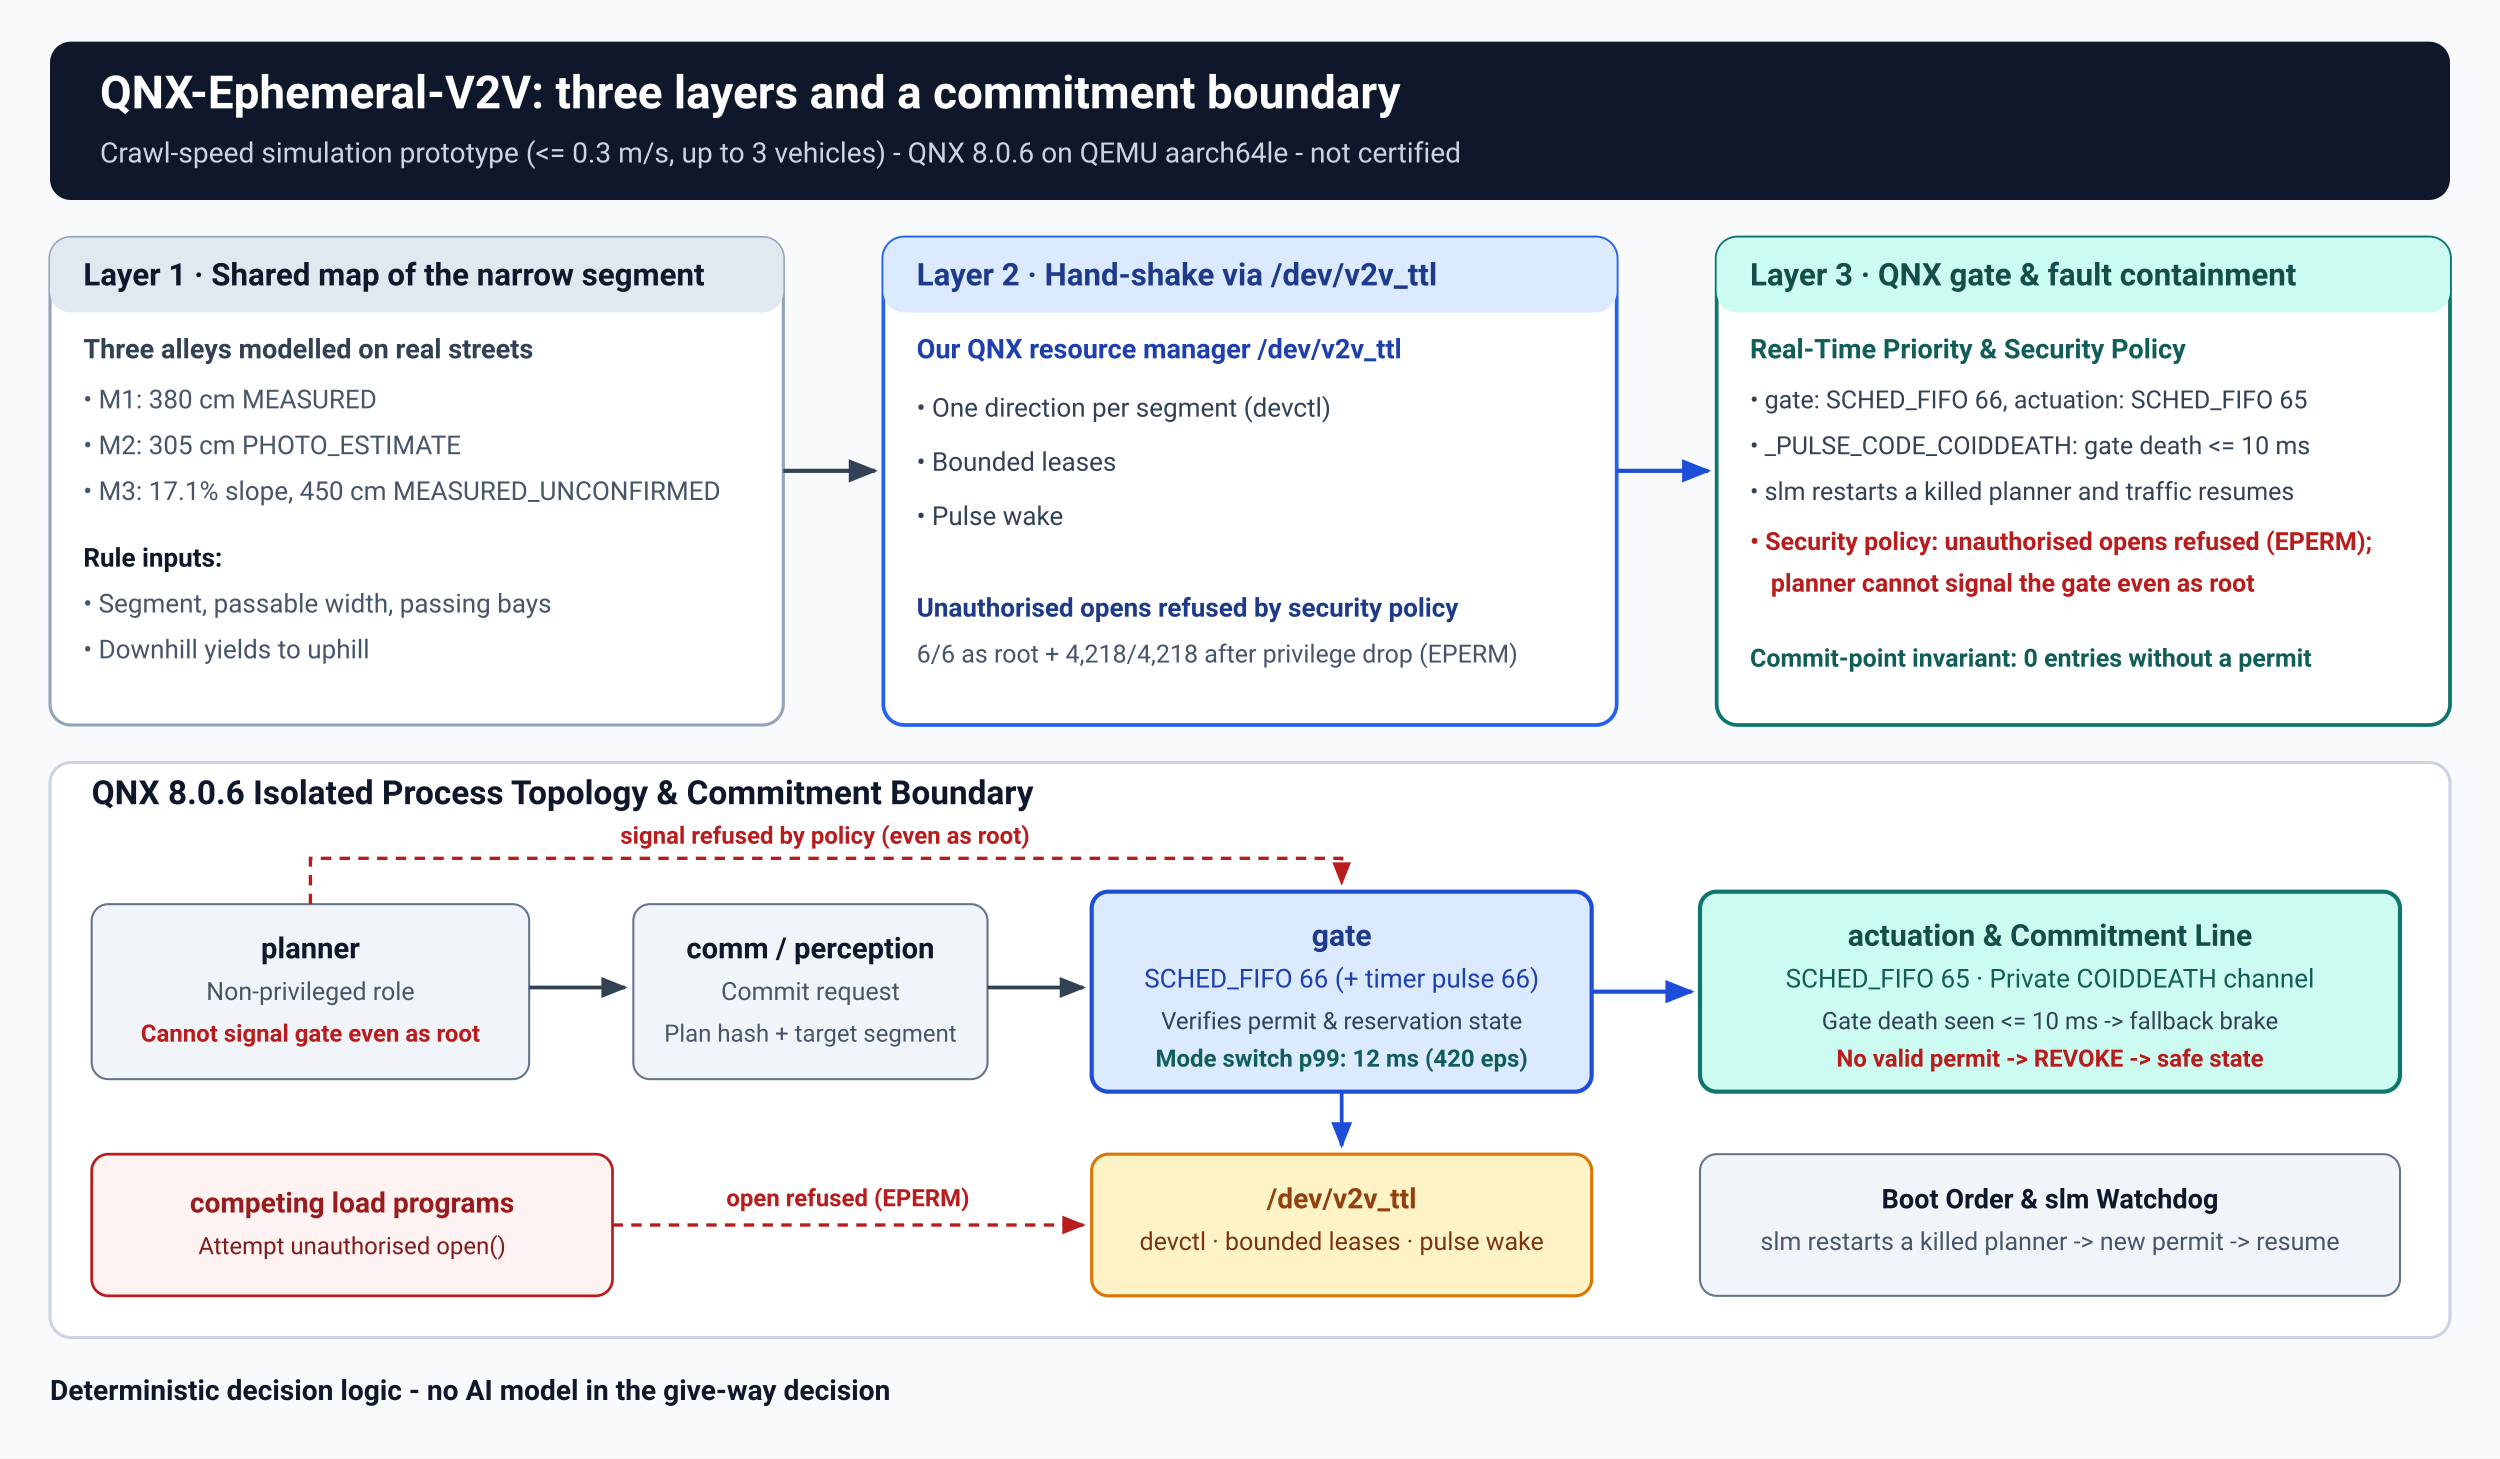
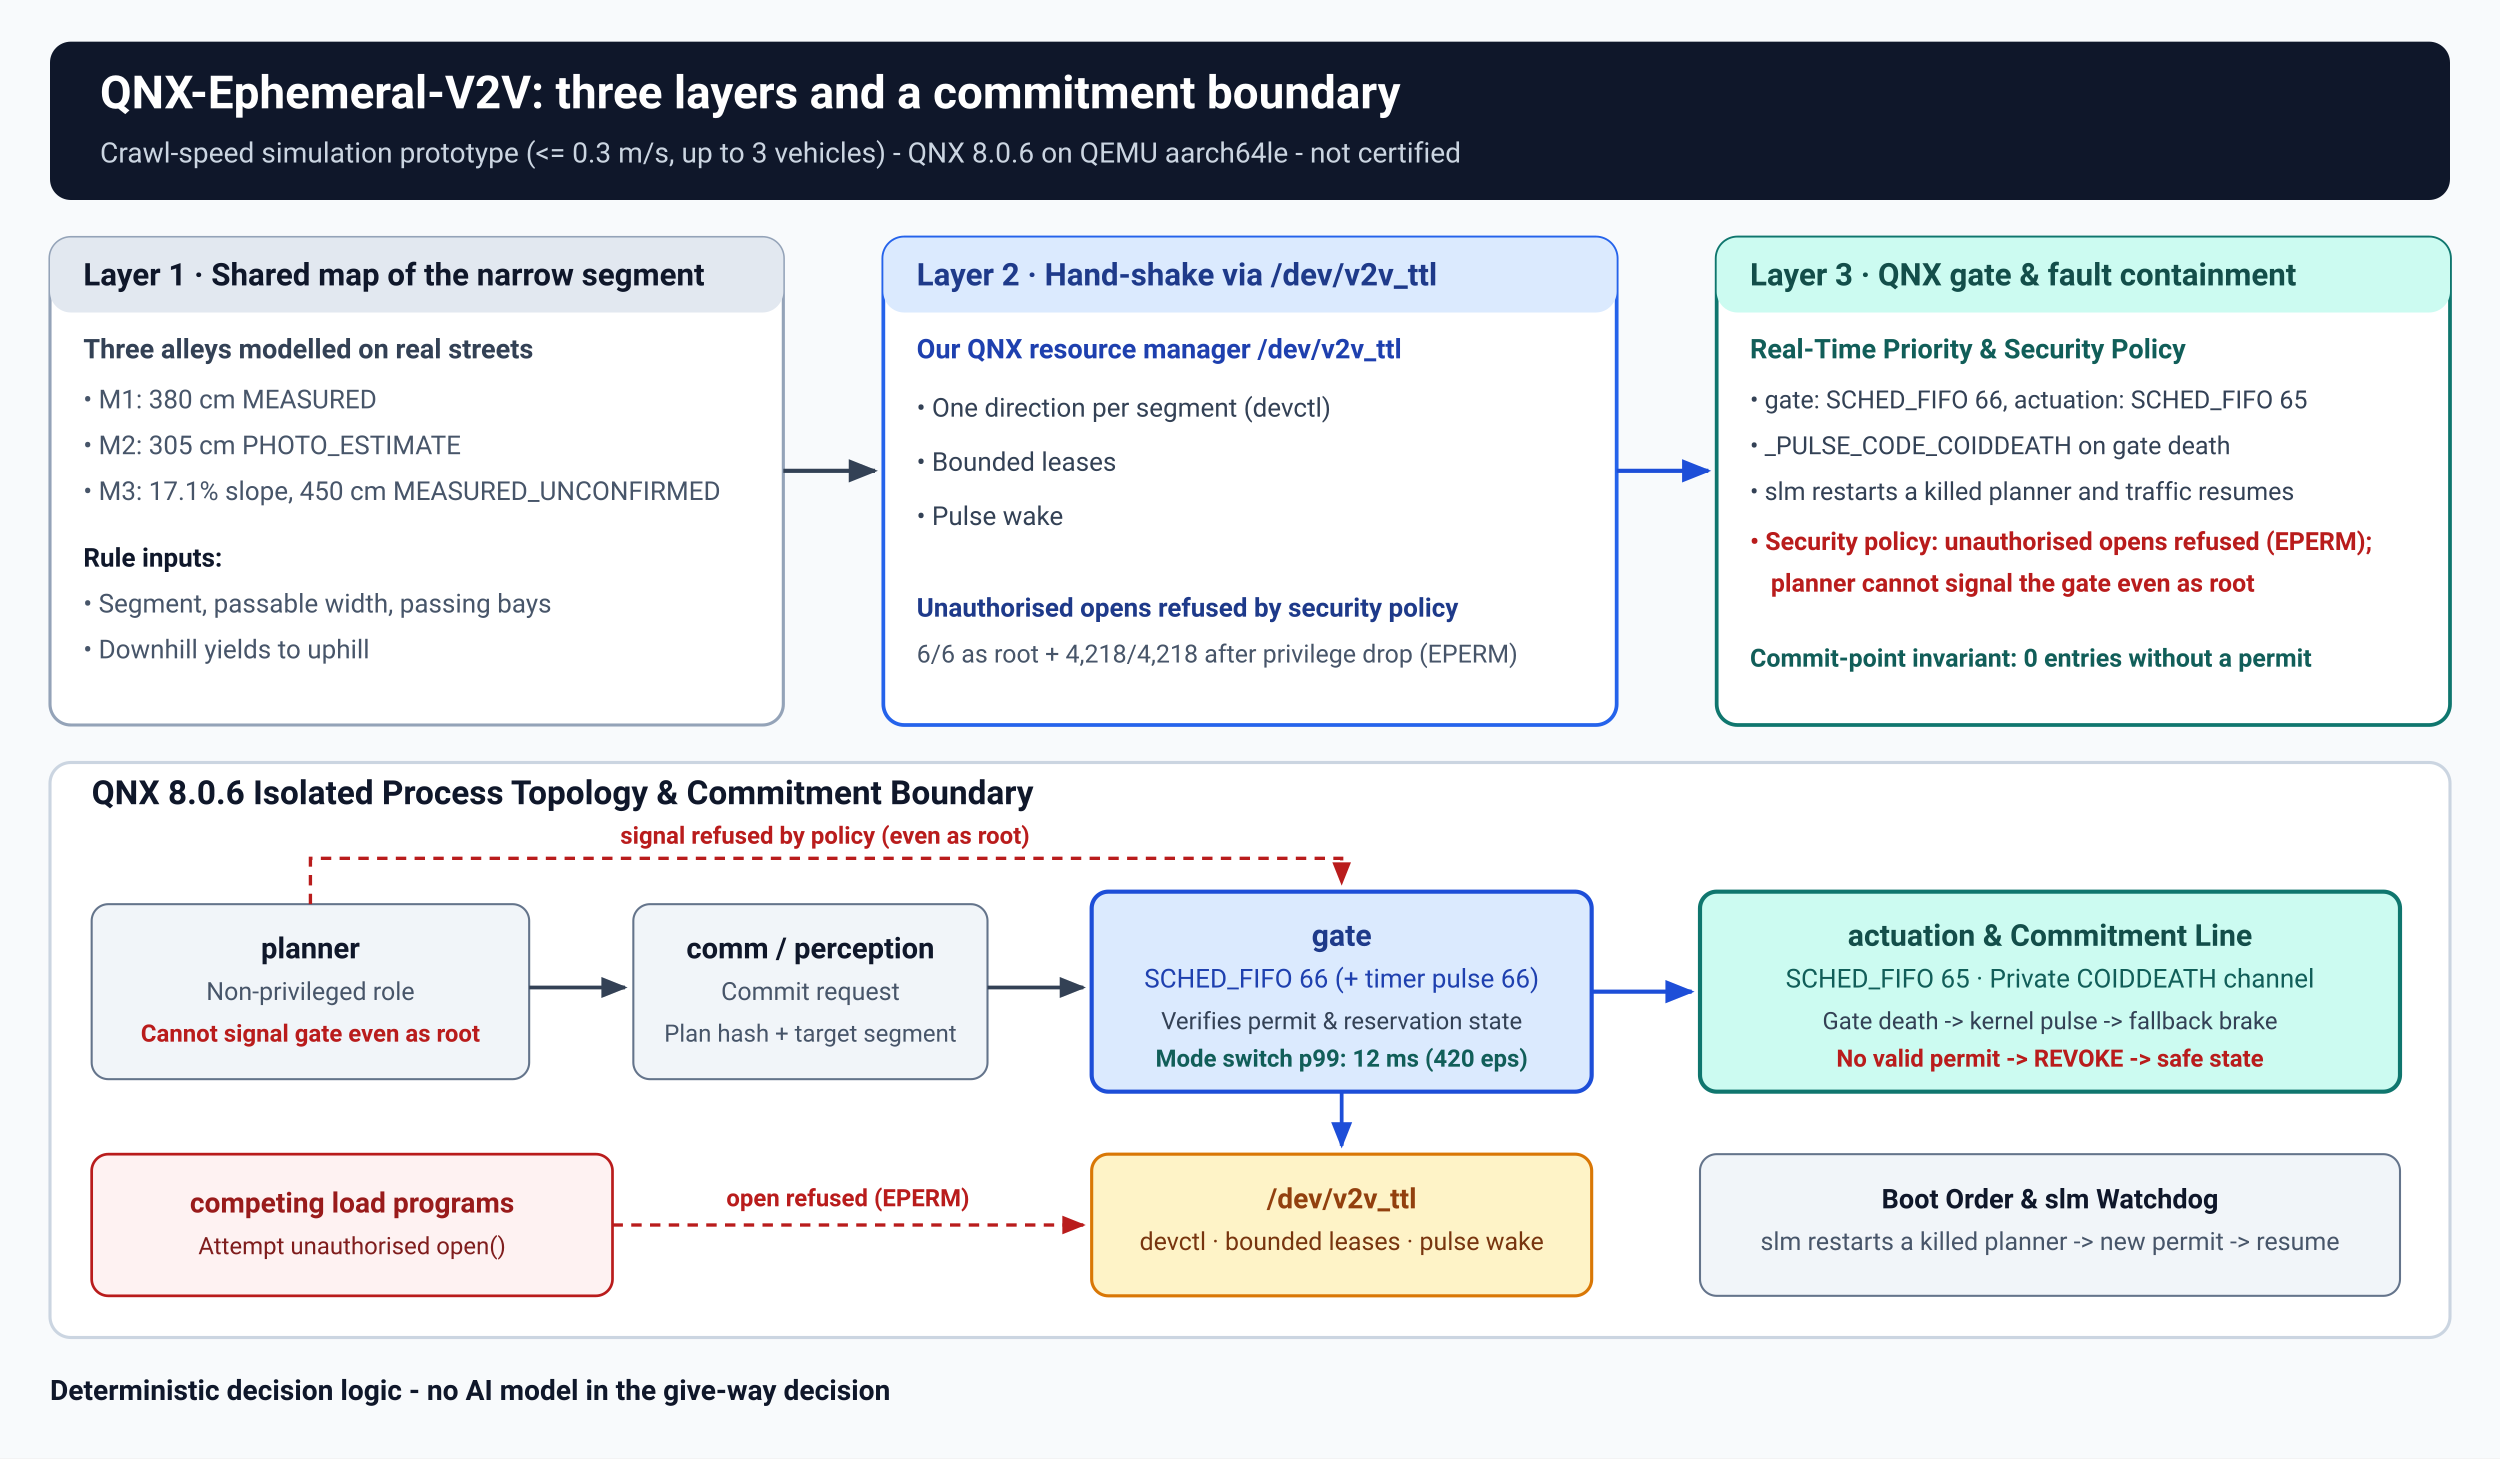
<svg xmlns="http://www.w3.org/2000/svg" viewBox="0 0 1200 700" width="1200" height="700" font-family="system-ui, -apple-system, Segoe UI, Roboto, Helvetica, Arial, sans-serif">
  <defs>
    <marker id="arrow" viewBox="0 0 10 10" refX="9" refY="5" markerWidth="7" markerHeight="7" orient="auto-start-reverse">
      <path d="M 0 1 L 10 5 L 0 9 z" fill="#334155" />
    </marker>
    <marker id="arrowBlue" viewBox="0 0 10 10" refX="9" refY="5" markerWidth="7" markerHeight="7" orient="auto-start-reverse">
      <path d="M 0 1 L 10 5 L 0 9 z" fill="#1d4ed8" />
    </marker>
    <marker id="arrowRed" viewBox="0 0 10 10" refX="9" refY="5" markerWidth="7" markerHeight="7" orient="auto-start-reverse">
      <path d="M 0 1 L 10 5 L 0 9 z" fill="#b91c1c" />
    </marker>
  </defs>
  <rect width="1200" height="700" fill="#f8fafc" />
  <rect x="24" y="20" width="1152" height="76" rx="10" fill="#0f172a" />
  <text x="48" y="52" fill="#ffffff" font-size="22" font-weight="700">QNX-Ephemeral-V2V: three layers and a commitment boundary</text>
  <text x="48" y="78" fill="#cbd5e1" font-size="13.5">Crawl-speed simulation prototype (&lt;= 0.3 m/s, up to 3 vehicles) - QNX 8.0.6 on QEMU aarch64le - not certified</text>
  <rect x="24" y="114" width="352" height="234" rx="10" fill="#ffffff" stroke="#94a3b8" stroke-width="1.5" />
  <rect x="24" y="114" width="352" height="36" rx="10" fill="#e2e8f0" />
  <text x="40" y="137" fill="#0f172a" font-size="15" font-weight="700">Layer 1 · Shared map of the narrow segment</text>
  <text x="40" y="172" fill="#334155" font-size="13" font-weight="600">Three alleys modelled on real streets</text>
  <text x="40" y="196" fill="#475569" font-size="12.5">• M1: 380 cm MEASURED</text>
  <text x="40" y="218" fill="#475569" font-size="12.5">• M2: 305 cm PHOTO_ESTIMATE</text>
  <text x="40" y="240" fill="#475569" font-size="12.5">• M3: 17.1% slope, 450 cm MEASURED_UNCONFIRMED</text>
  <text x="40" y="272" fill="#0f172a" font-size="12.5" font-weight="600">Rule inputs:</text>
  <text x="40" y="294" fill="#475569" font-size="12.5">• Segment, passable width, passing bays</text>
  <text x="40" y="316" fill="#475569" font-size="12.5">• Downhill yields to uphill</text>
  <rect x="424" y="114" width="352" height="234" rx="10" fill="#ffffff" stroke="#2563eb" stroke-width="1.8" />
  <rect x="424" y="114" width="352" height="36" rx="10" fill="#dbeafe" />
  <text x="440" y="137" fill="#1e3a8a" font-size="15" font-weight="700">Layer 2 · Hand-shake via /dev/v2v_ttl</text>
  <text x="440" y="172" fill="#1e40af" font-size="13" font-weight="600">Our QNX resource manager /dev/v2v_ttl</text>
  <text x="440" y="200" fill="#334155" font-size="12.5">• One direction per segment (devctl)</text>
  <text x="440" y="226" fill="#334155" font-size="12.5">• Bounded leases</text>
  <text x="440" y="252" fill="#334155" font-size="12.5">• Pulse wake</text>
  <text x="440" y="296" fill="#1e3a8a" font-size="12.5" font-weight="600">Unauthorised opens refused by security policy</text>
  <text x="440" y="318" fill="#475569" font-size="12">6/6 as root + 4,218/4,218 after privilege drop (EPERM)</text>
  <rect x="824" y="114" width="352" height="234" rx="10" fill="#ffffff" stroke="#0f766e" stroke-width="1.8" />
  <rect x="824" y="114" width="352" height="36" rx="10" fill="#ccfbf1" />
  <text x="840" y="137" fill="#134e4a" font-size="15" font-weight="700">Layer 3 · QNX gate &amp; fault containment</text>
  <text x="840" y="172" fill="#115e59" font-size="13" font-weight="600">Real-Time Priority &amp; Security Policy</text>
  <text x="840" y="196" fill="#334155" font-size="12">• gate: SCHED_FIFO 66, actuation: SCHED_FIFO 65</text>
-   <text x="840" y="218" fill="#334155" font-size="12">• _PULSE_CODE_COIDDEATH: gate death &lt;= 10 ms</text>
+   <text x="840" y="218" fill="#334155" font-size="12">• _PULSE_CODE_COIDDEATH on gate death</text>
  <text x="840" y="240" fill="#334155" font-size="12">• slm restarts a killed planner and traffic resumes</text>
  <text x="840" y="264" fill="#b91c1c" font-size="12" font-weight="600">• Security policy: unauthorised opens refused (EPERM);</text>
  <text x="850" y="284" fill="#b91c1c" font-size="12" font-weight="600">planner cannot signal the gate even as root</text>
  <text x="840" y="320" fill="#115e59" font-size="12" font-weight="600">Commit-point invariant: 0 entries without a permit</text>
  <line x1="376" y1="226" x2="420" y2="226" stroke="#334155" stroke-width="2" marker-end="url(#arrow)" />
  <line x1="776" y1="226" x2="820" y2="226" stroke="#1d4ed8" stroke-width="2" marker-end="url(#arrowBlue)" />
  <rect x="24" y="366" width="1152" height="276" rx="10" fill="#ffffff" stroke="#cbd5e1" stroke-width="1.5" />
  <text x="44" y="386" fill="#0f172a" font-size="16" font-weight="700">QNX 8.0.6 Isolated Process Topology &amp; Commitment Boundary</text>
  <rect x="44" y="434" width="210" height="84" rx="8" fill="#f1f5f9" stroke="#64748b" />
  <text x="149" y="460" text-anchor="middle" fill="#0f172a" font-size="14" font-weight="700">planner</text>
  <text x="149" y="480" text-anchor="middle" fill="#475569" font-size="12">Non-privileged role</text>
  <text x="149" y="500" text-anchor="middle" fill="#b91c1c" font-size="11.5" font-weight="600">Cannot signal gate even as root</text>
  <rect x="304" y="434" width="170" height="84" rx="8" fill="#f1f5f9" stroke="#64748b" />
  <text x="389" y="460" text-anchor="middle" fill="#0f172a" font-size="14" font-weight="700">comm / perception</text>
  <text x="389" y="480" text-anchor="middle" fill="#475569" font-size="12">Commit request</text>
  <text x="389" y="500" text-anchor="middle" fill="#475569" font-size="11.5">Plan hash + target segment</text>
  <rect x="524" y="428" width="240" height="96" rx="8" fill="#dbeafe" stroke="#1d4ed8" stroke-width="2" />
  <text x="644" y="454" text-anchor="middle" fill="#1e3a8a" font-size="14.5" font-weight="700">gate</text>
  <text x="644" y="474" text-anchor="middle" fill="#1e40af" font-size="12.5">SCHED_FIFO 66 (+ timer pulse 66)</text>
  <text x="644" y="494" text-anchor="middle" fill="#334155" font-size="11.5">Verifies permit &amp; reservation state</text>
  <text x="644" y="512" text-anchor="middle" fill="#115e59" font-size="11.5" font-weight="600">Mode switch p99: 12 ms (420 eps)</text>
  <rect x="44" y="554" width="250" height="68" rx="8" fill="#fef2f2" stroke="#b91c1c" stroke-width="1.3" />
  <text x="169" y="582" text-anchor="middle" fill="#991b1b" font-size="13.5" font-weight="700">competing load programs</text>
  <text x="169" y="602" text-anchor="middle" fill="#7f1d1d" font-size="11.5">Attempt unauthorised open()</text>
  <rect x="524" y="554" width="240" height="68" rx="8" fill="#fef3c7" stroke="#d97706" stroke-width="1.5" />
  <text x="644" y="580" text-anchor="middle" fill="#92400e" font-size="13.5" font-weight="700">/dev/v2v_ttl</text>
  <text x="644" y="600" text-anchor="middle" fill="#78350f" font-size="12">devctl · bounded leases · pulse wake</text>
  <rect x="816" y="428" width="336" height="96" rx="8" fill="#ccfbf1" stroke="#0f766e" stroke-width="2" />
  <text x="984" y="454" text-anchor="middle" fill="#134e4a" font-size="14.5" font-weight="700">actuation &amp; Commitment Line</text>
  <text x="984" y="474" text-anchor="middle" fill="#115e59" font-size="12.5">SCHED_FIFO 65 · Private COIDDEATH channel</text>
-   <text x="984" y="494" text-anchor="middle" fill="#334155" font-size="11.5">Gate death seen &lt;= 10 ms -&gt; fallback brake</text>
+   <text x="984" y="494" text-anchor="middle" fill="#334155" font-size="11.5">Gate death -&gt; kernel pulse -&gt; fallback brake</text>
  <text x="984" y="512" text-anchor="middle" fill="#b91c1c" font-size="11.5" font-weight="700">No valid permit -&gt; REVOKE -&gt; safe state</text>
  <rect x="816" y="554" width="336" height="68" rx="8" fill="#f1f5f9" stroke="#64748b" />
  <text x="984" y="580" text-anchor="middle" fill="#0f172a" font-size="13" font-weight="700">Boot Order &amp; slm Watchdog</text>
  <text x="984" y="600" text-anchor="middle" fill="#475569" font-size="12">slm restarts a killed planner -&gt; new permit -&gt; resume</text>
  <line x1="254" y1="474" x2="300" y2="474" stroke="#334155" stroke-width="1.8" marker-end="url(#arrow)" />
  <line x1="474" y1="474" x2="520" y2="474" stroke="#334155" stroke-width="1.8" marker-end="url(#arrow)" />
  <line x1="644" y1="524" x2="644" y2="550" stroke="#1d4ed8" stroke-width="1.8" marker-end="url(#arrowBlue)" />
  <line x1="764" y1="476" x2="812" y2="476" stroke="#1d4ed8" stroke-width="2" marker-end="url(#arrowBlue)" />
  <path d="M 149 434 L 149 412 L 644 412 L 644 424" fill="none" stroke="#b91c1c" stroke-width="1.6" stroke-dasharray="5,4" marker-end="url(#arrowRed)" />
  <text x="396" y="405" text-anchor="middle" fill="#b91c1c" font-size="11.5" font-weight="600">signal refused by policy (even as root)</text>
  <path d="M 294 588 L 520 588" fill="none" stroke="#b91c1c" stroke-width="1.6" stroke-dasharray="5,4" marker-end="url(#arrowRed)" />
  <text x="407" y="579" text-anchor="middle" fill="#b91c1c" font-size="11.5" font-weight="600">open refused (EPERM)</text>
  <text x="24" y="672" fill="#0f172a" font-size="13.5" font-weight="600">Deterministic decision logic - no AI model in the give-way decision</text>
</svg>
